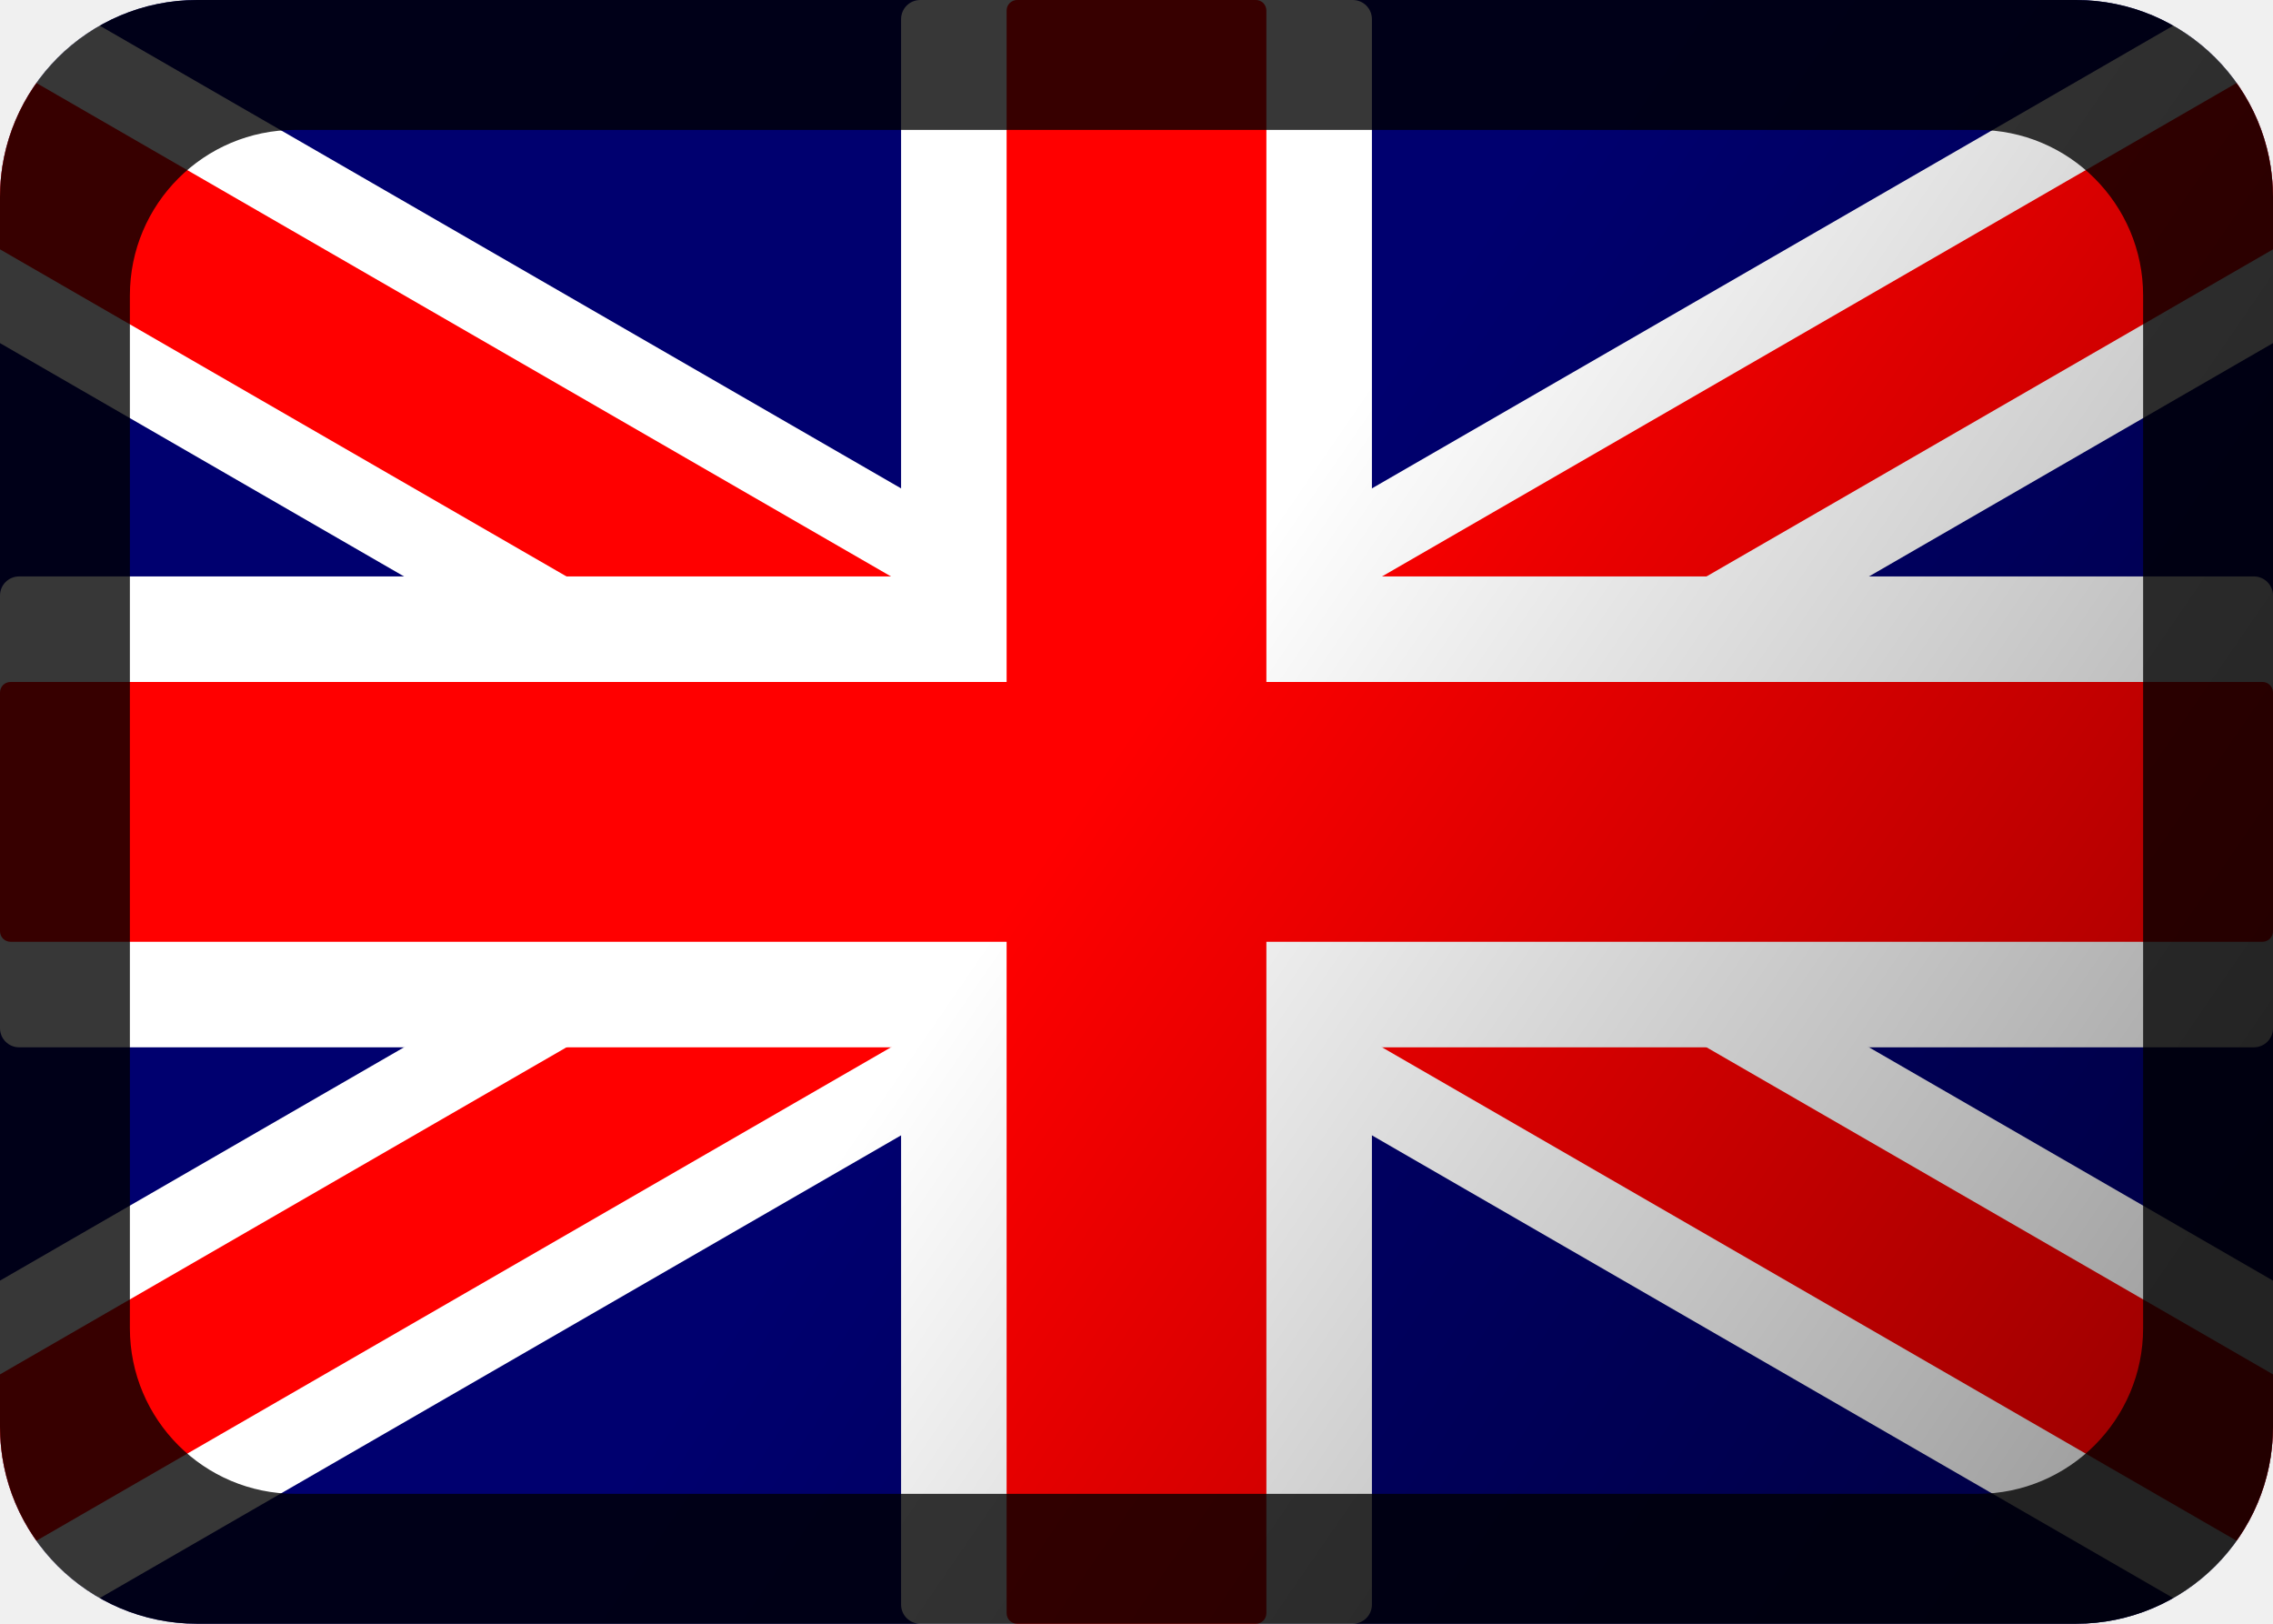
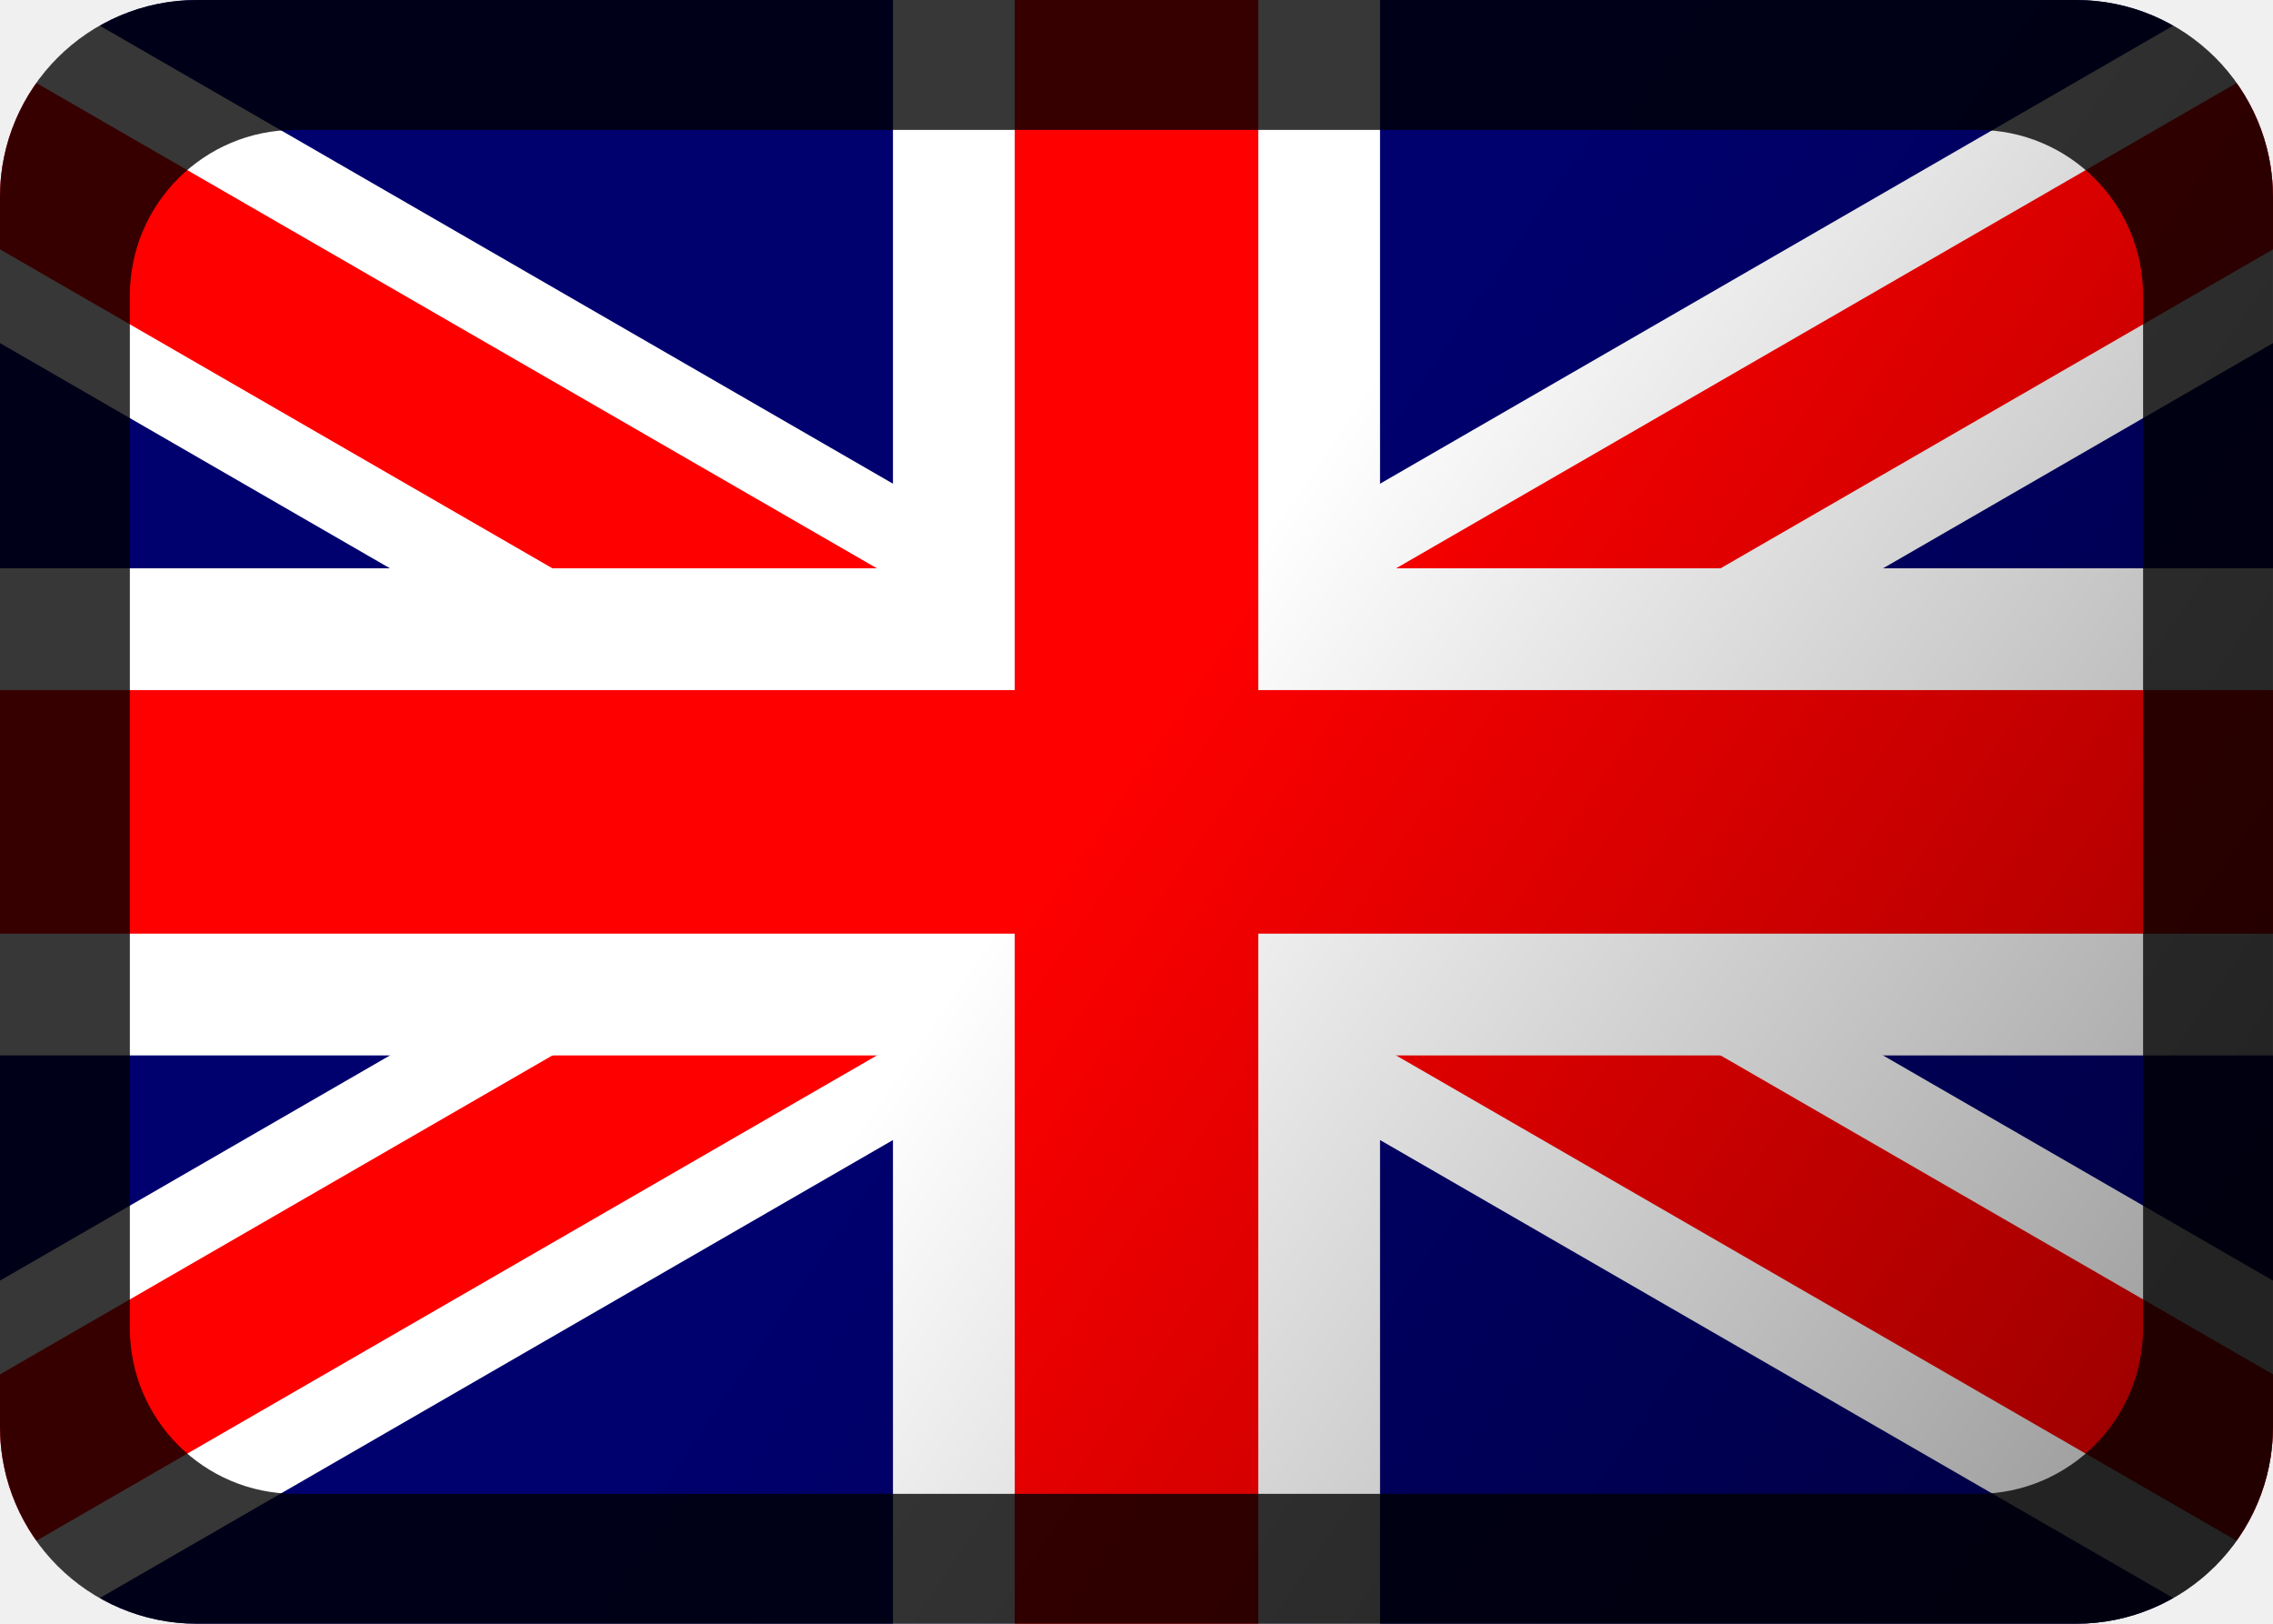
- <svg xmlns="http://www.w3.org/2000/svg" xmlns:xlink="http://www.w3.org/1999/xlink" width="700" height="500" id="svg2" version="1.1">
+ <svg xmlns="http://www.w3.org/2000/svg" xmlns:xlink="http://www.w3.org/1999/xlink" width="140" height="100" id="svg2" version="1.1">
  <defs id="defs4">
    <linearGradient gradientUnits="userSpaceOnUse" y2="796.648" x2="334.286" y1="1009.505" x1="644.286" id="linearGradient5328" xlink:href="#linearGradient5322" />
    <linearGradient id="linearGradient5322">
      <stop id="stop5324" offset="0" style="stop-color:#000000;stop-opacity:0.374;" />
      <stop id="stop5326" offset="1" style="stop-color:#000000;stop-opacity:0;" />
    </linearGradient>
-     <linearGradient xlink:href="#linearGradient5322" id="linearGradient3019" gradientUnits="userSpaceOnUse" x1="644.286" y1="1009.505" x2="334.286" y2="796.648" gradientTransform="translate(4.0375001e-6,-4e-5)" />
+     <linearGradient xlink:href="#linearGradient5322" id="linearGradient3019" gradientUnits="userSpaceOnUse" x1="644.286" y1="1009.505" x2="334.286" y2="796.648" gradientTransform="matrix(0.2,0,0,0.2,8.384374e-6,841.8898)" />
+     <linearGradient y2="796.648" x2="334.286" y1="1009.505" x1="644.286" gradientTransform="matrix(1,0,0,1.320567,-782.8571,-232.9256)" gradientUnits="userSpaceOnUse" id="linearGradient3442" xlink:href="#linearGradient5322-8-4" />
+     <linearGradient xlink:href="#linearGradient5322-8-4" id="linearGradient3065" gradientUnits="userSpaceOnUse" gradientTransform="matrix(1,0,0,1.320567,39.91889,-230.6224)" x1="644.286" y1="1009.505" x2="334.286" y2="796.648" />
+     <linearGradient id="linearGradient5322-8-4">
+       <stop id="stop5324-8-3" offset="0" style="stop-color:#000000;stop-opacity:0.374;" />
+       <stop id="stop5326-7-7" offset="1" style="stop-color:#000000;stop-opacity:0;" />
+     </linearGradient>
+     <linearGradient y2="796.648" x2="334.286" y1="1009.505" x1="644.286" gradientTransform="matrix(1,0,0,1.320567,39.91889,-230.6224)" gradientUnits="userSpaceOnUse" id="linearGradient3021-9" xlink:href="#linearGradient5322-8-4" />
+     <linearGradient id="linearGradient5322-8-7">
+       <stop id="stop5324-8-6" offset="0" style="stop-color:#000000;stop-opacity:0.374;" />
+       <stop id="stop5326-7-8" offset="1" style="stop-color:#000000;stop-opacity:0;" />
+     </linearGradient>
+     <linearGradient y2="796.648" x2="334.286" y1="1009.505" x1="644.286" gradientTransform="matrix(1,0,0,1.320567,6.25e-5,-257.2113)" gradientUnits="userSpaceOnUse" id="linearGradient3224-9" xlink:href="#linearGradient5322-8-7" />
+     <linearGradient id="linearGradient5322-8-1">
+       <stop id="stop5324-8-9" offset="0" style="stop-color:#000000;stop-opacity:0.374;" />
+       <stop id="stop5326-7-3" offset="1" style="stop-color:#000000;stop-opacity:0;" />
+     </linearGradient>
+     <linearGradient y2="796.648" x2="334.286" y1="1009.505" x1="644.286" gradientTransform="matrix(1,0,0,1.320567,6.25e-5,-257.2113)" gradientUnits="userSpaceOnUse" id="linearGradient3224-6" xlink:href="#linearGradient5322-8-1" />
+     <linearGradient y2="796.648" x2="334.286" y1="1009.505" x1="644.286" gradientTransform="matrix(1,0,0,1.320567,6.0625e-5,-257.2114)" gradientUnits="userSpaceOnUse" id="linearGradient3224" xlink:href="#linearGradient5322-8" />
+     <linearGradient id="linearGradient5322-8">
+       <stop id="stop5324-8" offset="0" style="stop-color:#000000;stop-opacity:0.374;" />
+       <stop id="stop5326-7" offset="1" style="stop-color:#000000;stop-opacity:0;" />
+     </linearGradient>
+     <linearGradient y2="796.648" x2="334.286" y1="1009.505" x1="644.286" gradientTransform="matrix(1,0,0,1.320567,39.91889,-230.6224)" gradientUnits="userSpaceOnUse" id="linearGradient3021" xlink:href="#linearGradient5322-8" />
+     <linearGradient id="linearGradient5322-9">
+       <stop style="stop-color:#000000;stop-opacity:0.374;" offset="0" id="stop5324-2" />
+       <stop style="stop-color:#000000;stop-opacity:0;" offset="1" id="stop5326-1" />
+     </linearGradient>
+     <linearGradient xlink:href="#linearGradient5322-9" id="linearGradient5328-2" x1="644.286" y1="1009.505" x2="334.286" y2="796.648" gradientUnits="userSpaceOnUse" />
+     <linearGradient xlink:href="#linearGradient5322-8" id="linearGradient3097" gradientUnits="userSpaceOnUse" gradientTransform="matrix(0.2,0,0,0.2641135,-670.7234,904.5819)" x1="644.286" y1="1009.505" x2="334.286" y2="796.648" />
  </defs>
-   <g id="layer1" transform="translate(0,-552.3622)">
-     <path style="fill:#00006f;display:inline;fill-opacity:1" d="m 60.687,552.362 c -33.512,0 -60.688,27.175 -60.688,60.688 l 0,378.625 c 0,33.512 27.175,60.687 60.688,60.687 l 578.625,0 c 33.512,0 60.688,-27.175 60.688,-60.687 l 0,-378.625 c 0,-33.512 -27.174,-60.688 -60.688,-60.688 z" id="path3028-2" />
-     <path style="fill:#ffffff;fill-opacity:1;stroke:none" d="M 30.719 7.906 C 12.373 18.346 0 38.074 0 60.688 L 0 105.656 L 249.969 250 L 0 394.344 L 0 439.312 C 0 461.926 12.373 481.654 30.719 492.094 L 350 307.75 L 669.281 492.094 C 687.627 481.654 700 461.926 700 439.312 L 700 394.344 L 450.031 250 L 700 105.656 L 700 60.688 C 700 38.074 687.627 18.346 669.281 7.906 L 350 192.25 L 30.719 7.906 z " transform="translate(0,552.3622)" id="rect3024-2-6-7" />
-     <path style="fill:#ff0000;fill-opacity:1;stroke:none" d="M 11.219 25.562 C 4.168 35.477 0 47.597 0 60.688 L 0 76.781 L 300.031 250 L 0 423.219 L 0 439.312 C 0 452.403 4.168 464.523 11.219 474.438 L 350 278.844 L 688.781 474.438 C 695.832 464.523 700 452.403 700 439.312 L 700 423.219 L 399.969 250 L 700 76.781 L 700 60.688 C 700 47.597 695.832 35.477 688.781 25.562 L 350 221.156 L 11.219 25.562 z " transform="translate(0,552.3622)" id="rect3024-2-6-7-4" />
-     <path style="fill:#ffffff;fill-opacity:1;stroke:none" d="M 283.406 0 C 280.127 0 277.5 2.627 277.5 5.906 L 277.5 177.5 L 5.906 177.5 C 2.627 177.5 0 180.127 0 183.406 L 0 316.594 C 0 319.873 2.627 322.5 5.906 322.5 L 277.5 322.5 L 277.5 494.094 C 277.5 497.373 280.127 500 283.406 500 L 416.594 500 C 419.873 500 422.5 497.373 422.5 494.094 L 422.5 322.5 L 694.094 322.5 C 697.373 322.5 700 319.873 700 316.594 L 700 183.406 C 700 180.127 697.373 177.5 694.094 177.5 L 422.5 177.5 L 422.5 5.906 C 422.5 2.627 419.873 0 416.594 0 L 283.406 0 z " transform="translate(0,552.3622)" id="rect3024" />
-     <path style="fill:#ff0000;fill-opacity:1;stroke:none" d="M 313.25 0 C 311.441 0 310 1.441 310 3.25 L 310 210 L 3.25 210 C 1.441 210 0 211.441 0 213.25 L 0 286.75 C 0 288.559 1.441 290 3.25 290 L 310 290 L 310 496.75 C 310 498.559 311.441 500 313.25 500 L 386.75 500 C 388.559 500 390 498.559 390 496.75 L 390 290 L 696.75 290 C 698.559 290 700 288.559 700 286.75 L 700 213.25 C 700 211.441 698.559 210 696.75 210 L 390 210 L 390 3.25 C 390 1.441 388.559 0 386.75 0 L 313.25 0 z " transform="translate(0,552.3622)" id="rect3024-9" />
-     <path style="fill:url(#linearGradient3019);fill-opacity:1;display:inline" d="m 60.687,552.362 c -33.512,0 -60.688,27.175 -60.688,60.688 l 0,378.625 c 0,33.512 27.175,60.687 60.688,60.687 l 578.625,0 c 33.512,0 60.688,-27.175 60.688,-60.687 l 0,-378.625 c 0,-33.512 -27.174,-60.688 -60.688,-60.688 z" id="path3028-2-9" />
-     <path style="fill:#000000;fill-opacity:0.784;display:inline" d="m 60.688,552.362 c -33.512,0 -60.688,27.175 -60.688,60.688 l 0,378.625 c 0,33.512 27.175,60.688 60.688,60.688 l 578.625,0 c 33.512,0 60.688,-27.175 60.688,-60.688 l 0,-378.625 c 0,-33.512 -27.174,-60.688 -60.688,-60.688 z m 30.281,40 518.031,0 c 28.151,0 51,22.819 51,50.969 l 0,318.031 c 0,28.15 -22.85,51 -51,51 l -518.031,0 C 62.819,1012.362 40,989.512 40,961.362 l 0,-318.031 c -8e-5,-28.15 22.819,-50.969 50.969,-50.969 z" id="path7-8-6-9-2" />
+   <g id="layer1" transform="translate(0,-952.3622)">
+     <path style="fill:#00006f;fill-opacity:1;display:inline" d="m 12.137,952.362 c -6.702,0 -12.138,5.435 -12.138,12.137 l 0,75.725 c 0,6.702 5.435,12.137 12.138,12.137 l 115.725,0 c 6.702,0 12.137,-5.435 12.137,-12.137 l 0,-75.725 c 0,-6.702 -5.435,-12.137 -12.137,-12.137 z" id="path3028-2" />
+     <path style="fill:#ffffff;fill-opacity:1;stroke:none" d="m 6.144,953.943 c -3.669,2.088 -6.144,6.034 -6.144,10.556 l 0,8.994 L 49.994,1002.362 -3.4000001e-5,1031.231 l 0,8.994 c 0,4.523 2.475,8.468 6.144,10.556 l 63.856,-36.869 63.856,36.869 c 3.669,-2.088 6.144,-6.034 6.144,-10.556 l 0,-8.994 -49.994,-28.869 49.994,-28.869 0,-8.994 c 0,-4.523 -2.475,-8.468 -6.144,-10.556 L 70,990.812 6.144,953.943 z" id="rect3024-2-6-7" />
+     <path style="fill:#ff0000;fill-opacity:1;stroke:none" d="m 2.244,957.475 c -1.41,1.983 -2.244,4.407 -2.244,7.025 l 0,3.219 L 60.006,1002.362 -3.4000001e-5,1037.006 l 0,3.219 c 0,2.618 0.834,5.042 2.244,7.025 l 67.756,-39.119 67.756,39.119 c 1.41,-1.983 2.244,-4.407 2.244,-7.025 l 0,-3.219 -60.006,-34.644 60.006,-34.644 0,-3.219 c 0,-2.618 -0.834,-5.042 -2.244,-7.025 L 70,996.593 2.244,957.475 z" id="rect3024-2-6-7-4" />
+     <rect style="fill:#ffffff;fill-opacity:1;stroke:none" id="rect3230" width="140" height="30" x="7.6293945e-06" y="987.362" />
+     <rect style="fill:#ffffff;fill-opacity:1;stroke:none" id="rect3232" width="30" height="100" x="55" y="952.362" />
+     <rect style="fill:#ff0000;fill-opacity:1;stroke:none" id="rect3234" width="15" height="100" x="62.5" y="952.362" />
+     <rect style="fill:#ff0000;fill-opacity:1;stroke:none" id="rect3236" width="140" height="15" x="7.6293945e-06" y="994.862" />
+     <path style="fill:#000000;fill-opacity:0.784;display:inline" d="m 12.137,952.362 c -6.702,0 -12.138,5.435 -12.137,12.137 l 0,75.725 c 0,6.702 5.435,12.137 12.137,12.137 l 115.725,0 c 6.702,0 12.137,-5.435 12.137,-12.137 l 0,-75.725 c 0,-6.702 -5.435,-12.137 -12.137,-12.137 z m 6.056,8 103.606,0 c 5.63,0 10.2,4.564 10.2,10.194 l 0,63.606 c 0,5.63 -4.57,10.2 -10.2,10.2 l -103.606,0 c -5.63,0 -10.194,-4.57 -10.194,-10.2 l 0,-63.606 c -1.6e-5,-5.63 4.564,-10.194 10.194,-10.194 z" id="path7-8-6-9-2" />
+     <path style="fill:url(#linearGradient3019);fill-opacity:1;display:inline" d="m 12.138,952.362 c -6.702,0 -12.138,5.435 -12.138,12.137 l 0,75.725 c 0,6.702 5.435,12.137 12.138,12.137 l 115.725,0 c 6.702,0 12.137,-5.435 12.137,-12.137 l 0,-75.725 c 0,-6.702 -5.435,-12.137 -12.137,-12.137 z" id="path3028-2-9" />
  </g>
</svg>
